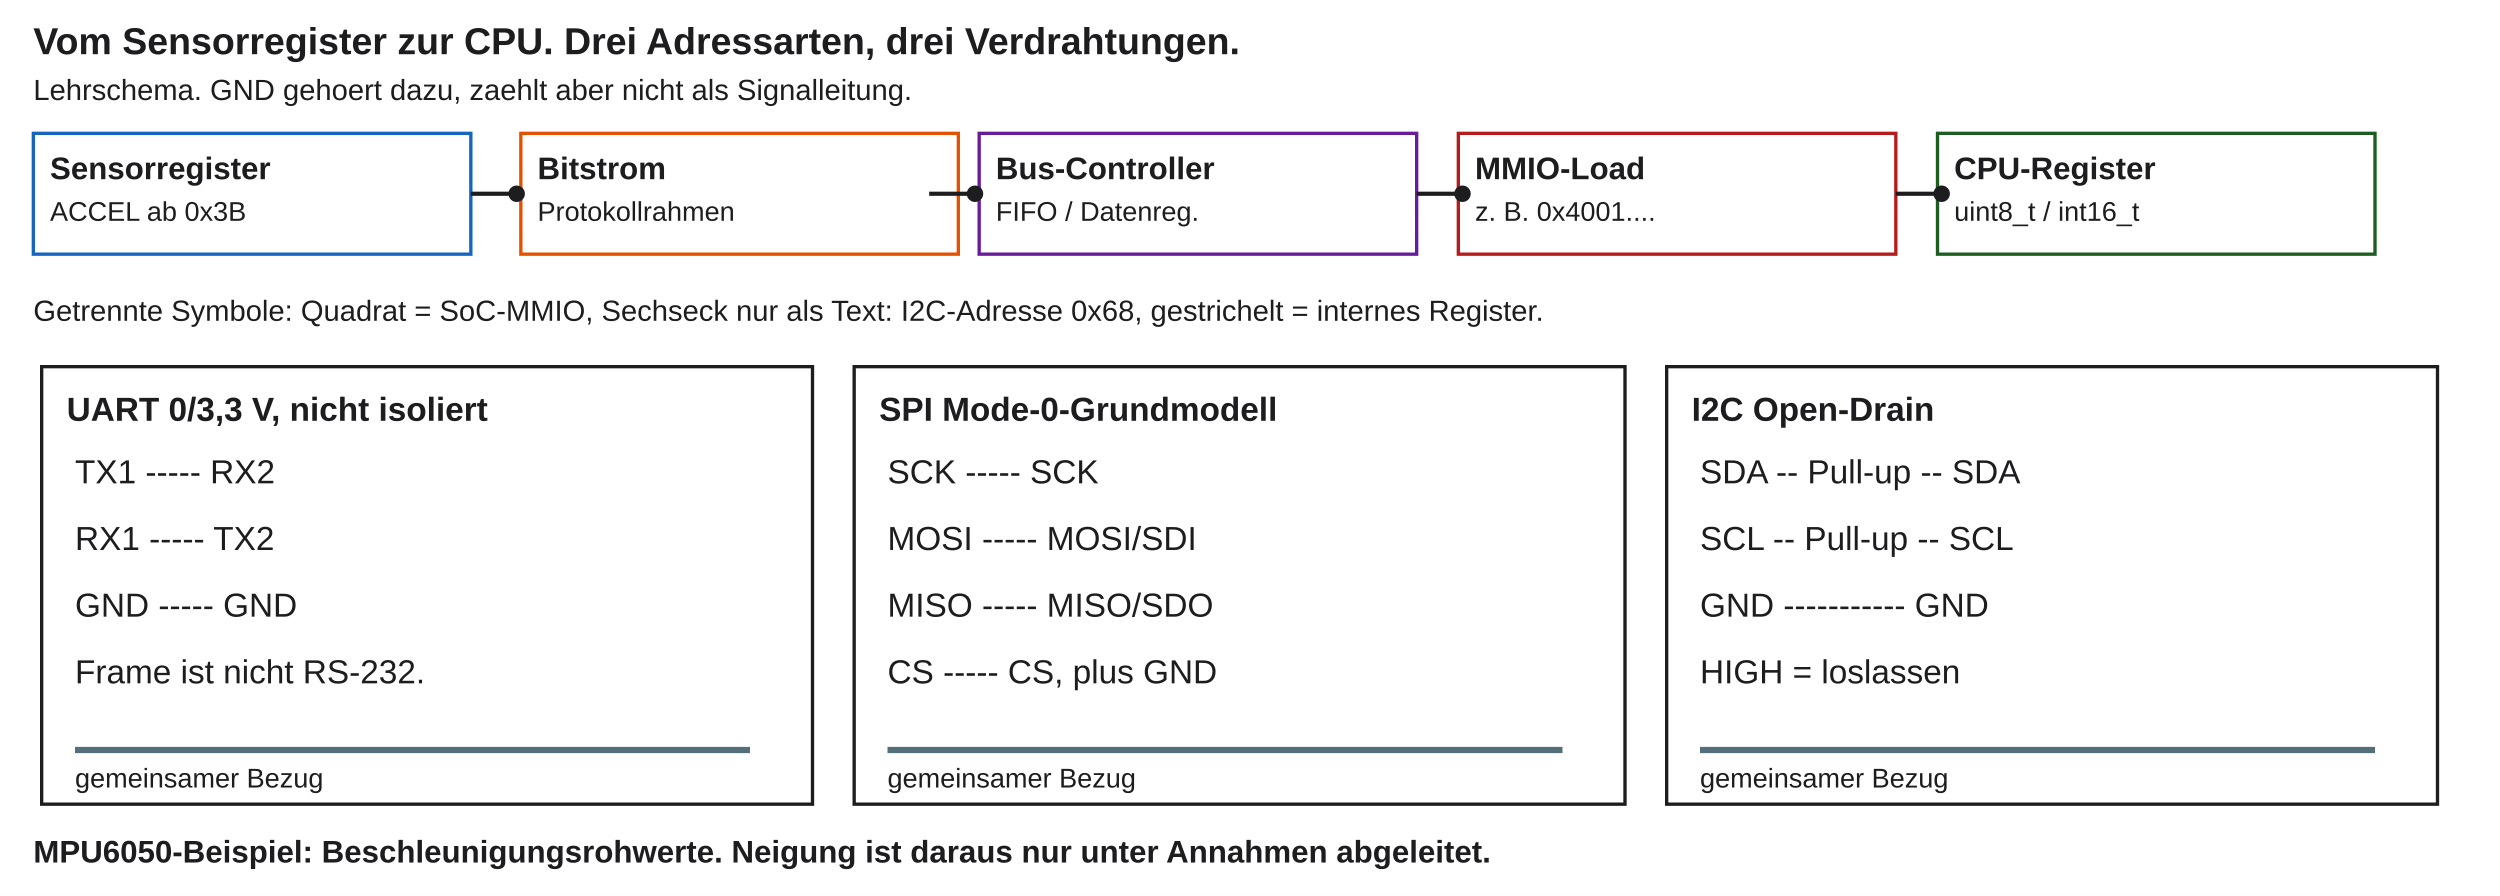
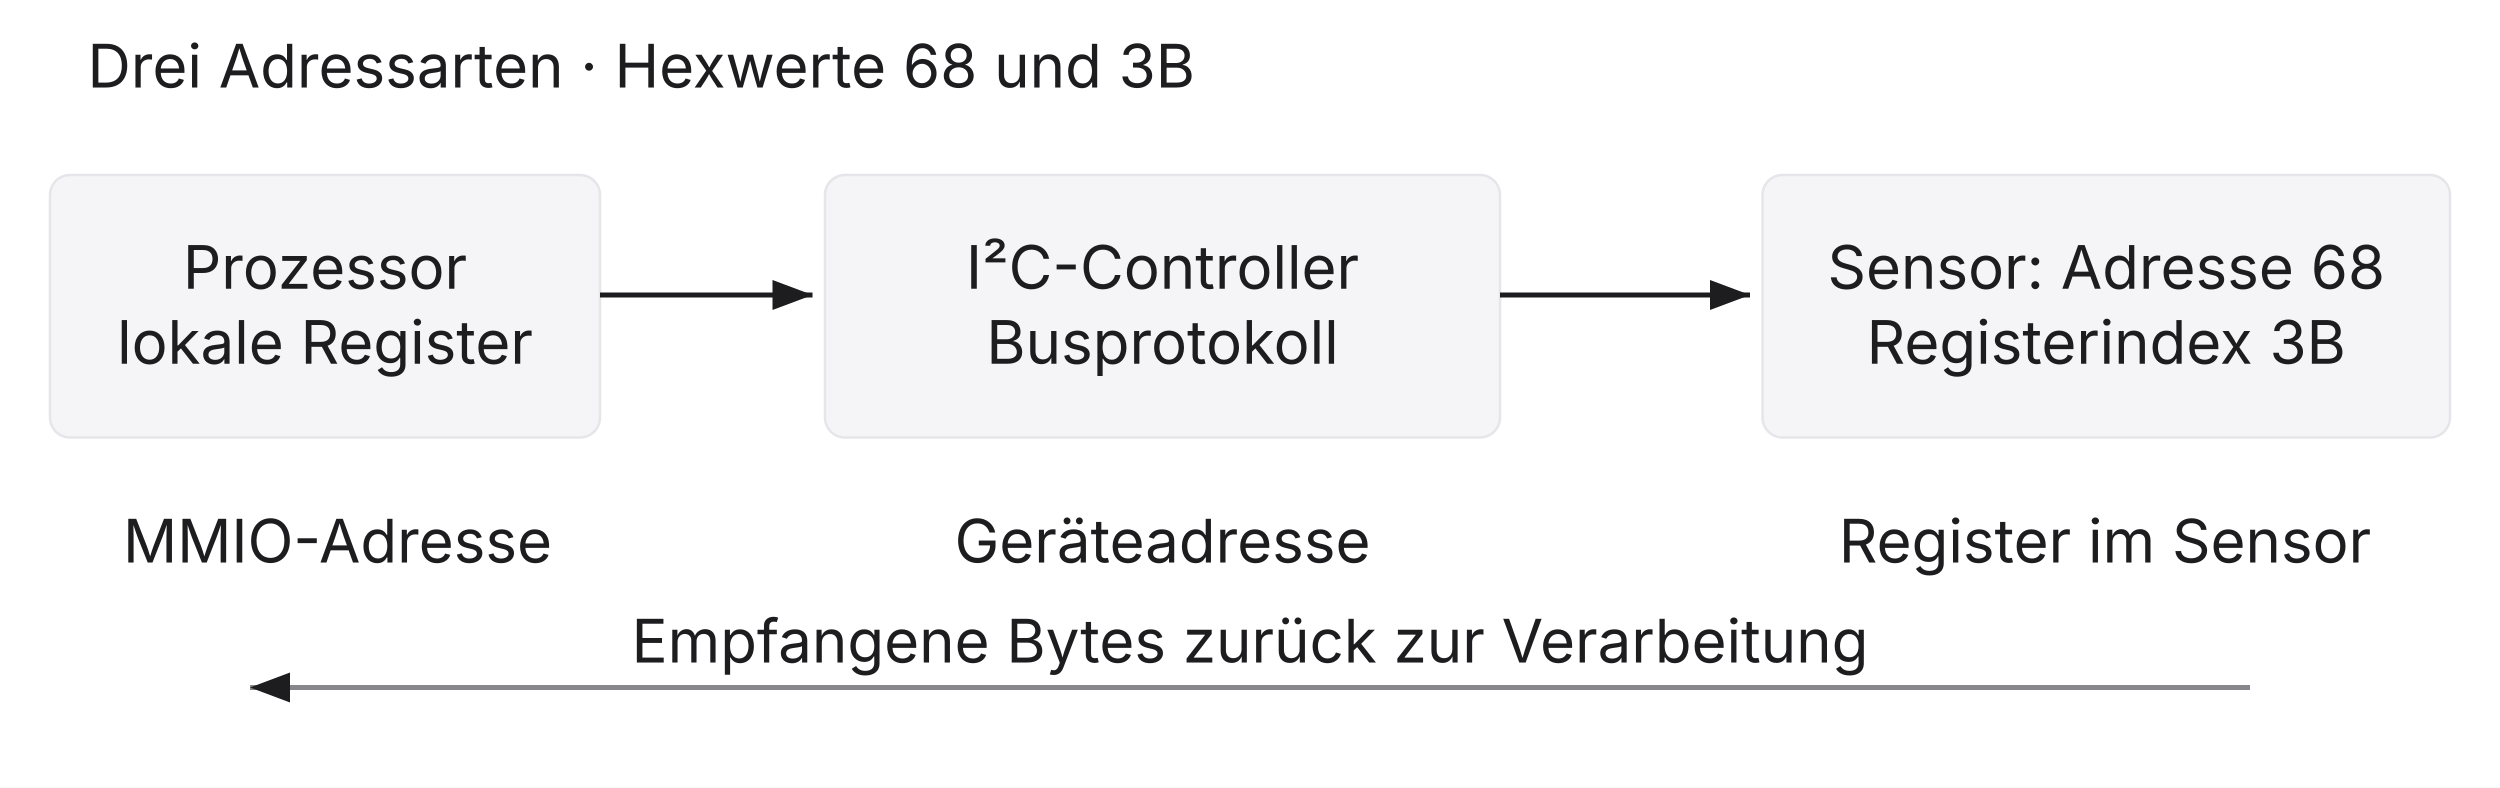
- <svg xmlns="http://www.w3.org/2000/svg" viewBox="0 0 1200 430" width="1200" height="430">
-   <rect width="1200" height="430" fill="#fff" />
-   <style>text{font-family:Arial,Helvetica,sans-serif;fill:#1D1D1F}</style>
-   <text x="16" y="26" font-size="18" font-weight="600" fill="#1D1D1F" text-anchor="start">Vom Sensorregister zur CPU. Drei Adressarten, drei Verdrahtungen.</text>
-   <text x="16" y="48" font-size="14" font-weight="400" fill="#5F6368" text-anchor="start">Lehrschema. GND gehoert dazu, zaehlt aber nicht als Signalleitung.</text>
-   <rect x="16" y="64" width="210" height="58" fill="#fff" stroke="#1565C0" stroke-width="1.6" />
-   <text x="24" y="86" font-size="15" font-weight="600" fill="#1565C0" text-anchor="start">Sensorregister</text>
-   <text x="24" y="106" font-size="13" font-weight="400" fill="#5F6368" text-anchor="start">ACCEL ab 0x3B</text>
-   <rect x="250" y="64" width="210" height="58" fill="#fff" stroke="#E65100" stroke-width="1.6" />
-   <text x="258" y="86" font-size="15" font-weight="600" fill="#E65100" text-anchor="start">Bitstrom</text>
-   <text x="258" y="106" font-size="13" font-weight="400" fill="#5F6368" text-anchor="start">Protokollrahmen</text>
-   <rect x="470" y="64" width="210" height="58" fill="#fff" stroke="#6A1B9A" stroke-width="1.6" />
-   <text x="478" y="86" font-size="15" font-weight="600" fill="#6A1B9A" text-anchor="start">Bus-Controller</text>
-   <text x="478" y="106" font-size="13" font-weight="400" fill="#5F6368" text-anchor="start">FIFO / Datenreg.</text>
-   <rect x="700" y="64" width="210" height="58" fill="#fff" stroke="#B71C1C" stroke-width="1.6" />
-   <text x="708" y="86" font-size="15" font-weight="600" fill="#B71C1C" text-anchor="start">MMIO-Load</text>
-   <text x="708" y="106" font-size="13" font-weight="400" fill="#5F6368" text-anchor="start">z. B. 0x4001....</text>
-   <rect x="930" y="64" width="210" height="58" fill="#fff" stroke="#1B5E20" stroke-width="1.6" />
-   <text x="938" y="86" font-size="15" font-weight="600" fill="#1B5E20" text-anchor="start">CPU-Register</text>
-   <text x="938" y="106" font-size="13" font-weight="400" fill="#5F6368" text-anchor="start">uint8_t / int16_t</text>
-   <line x1="226" y1="93" x2="248" y2="93" stroke="#1D1D1F" stroke-width="2" />
-   <circle cx="248.0" cy="93.0" r="3.2" fill="#1D1D1F" stroke="#1D1D1F" stroke-width="1.5" />
-   <line x1="446" y1="93" x2="468" y2="93" stroke="#1D1D1F" stroke-width="2" />
-   <circle cx="468.0" cy="93.0" r="3.2" fill="#1D1D1F" stroke="#1D1D1F" stroke-width="1.5" />
-   <line x1="680" y1="93" x2="702" y2="93" stroke="#1D1D1F" stroke-width="2" />
-   <circle cx="702.0" cy="93.0" r="3.2" fill="#1D1D1F" stroke="#1D1D1F" stroke-width="1.5" />
-   <line x1="910" y1="93" x2="932" y2="93" stroke="#1D1D1F" stroke-width="2" />
-   <circle cx="932.0" cy="93.0" r="3.2" fill="#1D1D1F" stroke="#1D1D1F" stroke-width="1.5" />
-   <text x="16" y="154" font-size="14" font-weight="400" fill="#5F6368" text-anchor="start">Getrennte Symbole: Quadrat = SoC-MMIO, Sechseck nur als Text: I2C-Adresse 0x68, gestrichelt = internes Register.</text>
-   <rect x="20" y="176" width="370" height="210" fill="none" stroke="#1D1D1F" stroke-width="1.6" />
-   <text x="32" y="202" font-size="16" font-weight="600" fill="#1D1D1F" text-anchor="start">UART 0/3,3 V, nicht isoliert</text>
-   <text x="36" y="232" font-size="16" font-weight="400" fill="#1D1D1F" text-anchor="start">TX1 ----- RX2</text>
-   <text x="36" y="264" font-size="16" font-weight="400" fill="#1D1D1F" text-anchor="start">RX1 ----- TX2</text>
-   <text x="36" y="296" font-size="16" font-weight="400" fill="#1D1D1F" text-anchor="start">GND ----- GND</text>
-   <text x="36" y="328" font-size="16" font-weight="400" fill="#B71C1C" text-anchor="start">Frame ist nicht RS-232.</text>
-   <line x1="36" y1="360" x2="360" y2="360" stroke="#546E7A" stroke-width="3" />
-   <text x="36" y="378" font-size="13" font-weight="400" fill="#546E7A" text-anchor="start">gemeinsamer Bezug</text>
-   <rect x="410" y="176" width="370" height="210" fill="none" stroke="#1D1D1F" stroke-width="1.6" />
-   <text x="422" y="202" font-size="16" font-weight="600" fill="#1D1D1F" text-anchor="start">SPI Mode-0-Grundmodell</text>
-   <text x="426" y="232" font-size="16" font-weight="400" fill="#1D1D1F" text-anchor="start">SCK  ----- SCK</text>
-   <text x="426" y="264" font-size="16" font-weight="400" fill="#1D1D1F" text-anchor="start">MOSI ----- MOSI/SDI</text>
-   <text x="426" y="296" font-size="16" font-weight="400" fill="#1D1D1F" text-anchor="start">MISO ----- MISO/SDO</text>
-   <text x="426" y="328" font-size="16" font-weight="400" fill="#1D1D1F" text-anchor="start">CS   ----- CS, plus GND</text>
-   <line x1="426" y1="360" x2="750" y2="360" stroke="#546E7A" stroke-width="3" />
-   <text x="426" y="378" font-size="13" font-weight="400" fill="#546E7A" text-anchor="start">gemeinsamer Bezug</text>
-   <rect x="800" y="176" width="370" height="210" fill="none" stroke="#1D1D1F" stroke-width="1.6" />
-   <text x="812" y="202" font-size="16" font-weight="600" fill="#1D1D1F" text-anchor="start">I2C Open-Drain</text>
-   <text x="816" y="232" font-size="16" font-weight="400" fill="#1D1D1F" text-anchor="start">SDA -- Pull-up -- SDA</text>
-   <text x="816" y="264" font-size="16" font-weight="400" fill="#1D1D1F" text-anchor="start">SCL -- Pull-up -- SCL</text>
-   <text x="816" y="296" font-size="16" font-weight="400" fill="#1D1D1F" text-anchor="start">GND ----------- GND</text>
-   <text x="816" y="328" font-size="16" font-weight="400" fill="#1D1D1F" text-anchor="start">HIGH = loslassen</text>
-   <line x1="816" y1="360" x2="1140" y2="360" stroke="#546E7A" stroke-width="3" />
-   <text x="816" y="378" font-size="13" font-weight="400" fill="#546E7A" text-anchor="start">gemeinsamer Bezug</text>
-   <text x="16" y="414" font-size="15" font-weight="600" fill="#B71C1C" text-anchor="start">MPU6050-Beispiel: Beschleunigungsrohwerte. Neigung ist daraus nur unter Annahmen abgeleitet.</text>
+ <svg xmlns="http://www.w3.org/2000/svg" width="1000" height="315" viewBox="0 0 1000 315" role="img" aria-labelledby="title">
+   <style>text{font-family:Inter,Arial,Helvetica,sans-serif;font-weight:400}</style>
+   <defs>
+     <marker id="arrow" markerWidth="10" markerHeight="10" refX="8" refY="3" orient="auto" markerUnits="strokeWidth">
+       <path d="M0,0 L8,3 L0,6" fill="#1D1D1F" />
+     </marker>
+   </defs>
+   <rect width="1000" height="315" fill="#FFFFFF" />
+   <rect x="20" y="70" width="220" height="105" rx="8" fill="#F5F5F7" stroke="#E5E5EA" />
+   <text x="130.0" y="115.5" font-size="24" fill="#1D1D1F" text-anchor="middle">Prozessor</text>
+   <text x="130.0" y="145.5" font-size="24" fill="#1D1D1F" text-anchor="middle">lokale Register</text>
+   <rect x="330" y="70" width="270" height="105" rx="8" fill="#F5F5F7" stroke="#E5E5EA" />
+   <text x="465.0" y="115.5" font-size="24" fill="#1D1D1F" text-anchor="middle">I²C-Controller</text>
+   <text x="465.0" y="145.5" font-size="24" fill="#1D1D1F" text-anchor="middle">Busprotokoll</text>
+   <rect x="705" y="70" width="275" height="105" rx="8" fill="#F5F5F7" stroke="#E5E5EA" />
+   <text x="842.5" y="115.5" font-size="24" fill="#1D1D1F" text-anchor="middle">Sensor: Adresse 68</text>
+   <text x="842.5" y="145.5" font-size="24" fill="#1D1D1F" text-anchor="middle">Registerindex 3B</text>
+   <line x1="240" y1="118" x2="325" y2="118" stroke="#1D1D1F" stroke-width="2" marker-end="url(#arrow)" />
+   <line x1="600" y1="118" x2="700" y2="118" stroke="#1D1D1F" stroke-width="2" marker-end="url(#arrow)" />
+   <text x="35" y="35" font-size="24" fill="#1D1D1F" text-anchor="start">Drei Adressarten · Hexwerte 68 und 3B</text>
+   <text x="135" y="225" font-size="24" fill="#1D1D1F" text-anchor="middle">MMIO-Adresse</text>
+   <text x="465" y="225" font-size="24" fill="#1D1D1F" text-anchor="middle">Geräteadresse</text>
+   <text x="842" y="225" font-size="24" fill="#1D1D1F" text-anchor="middle">Register im Sensor</text>
+   <line x1="900" y1="275" x2="100" y2="275" stroke="#86868B" stroke-width="2" marker-end="url(#arrow)" />
+   <text x="500" y="265" font-size="24" fill="#1D1D1F" text-anchor="middle">Empfangene Bytes zurück zur Verarbeitung</text>
</svg>
